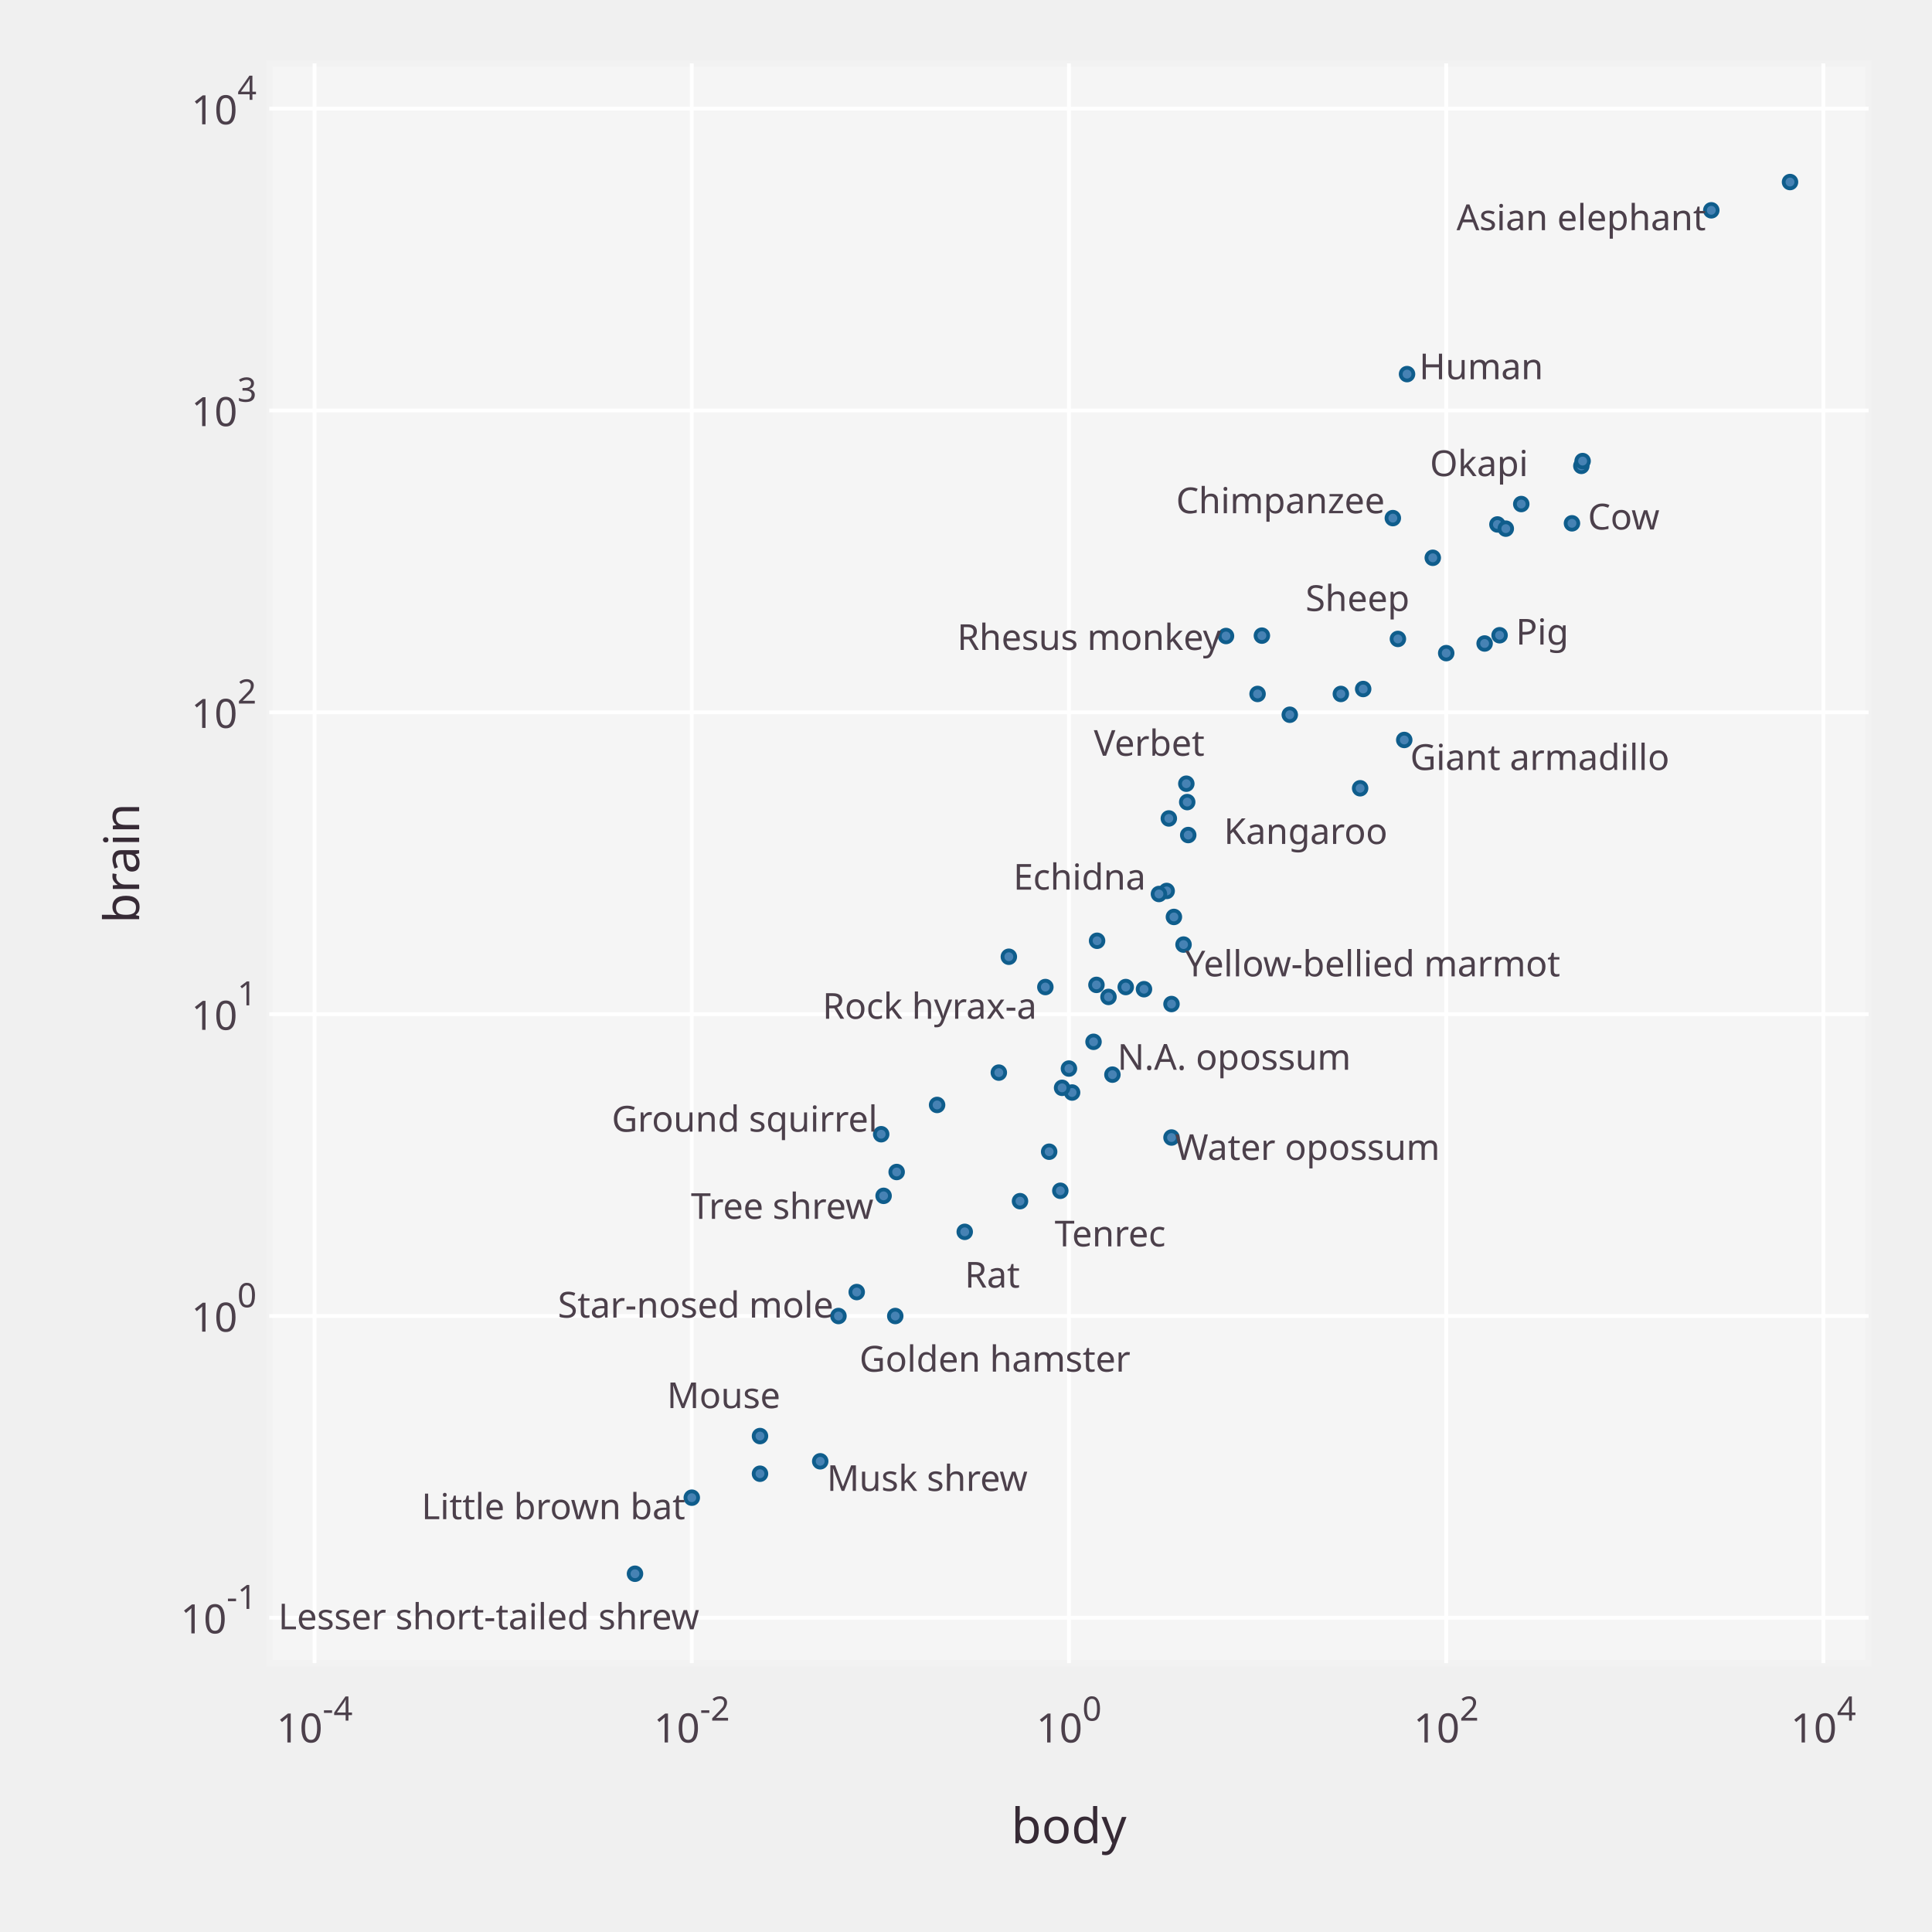
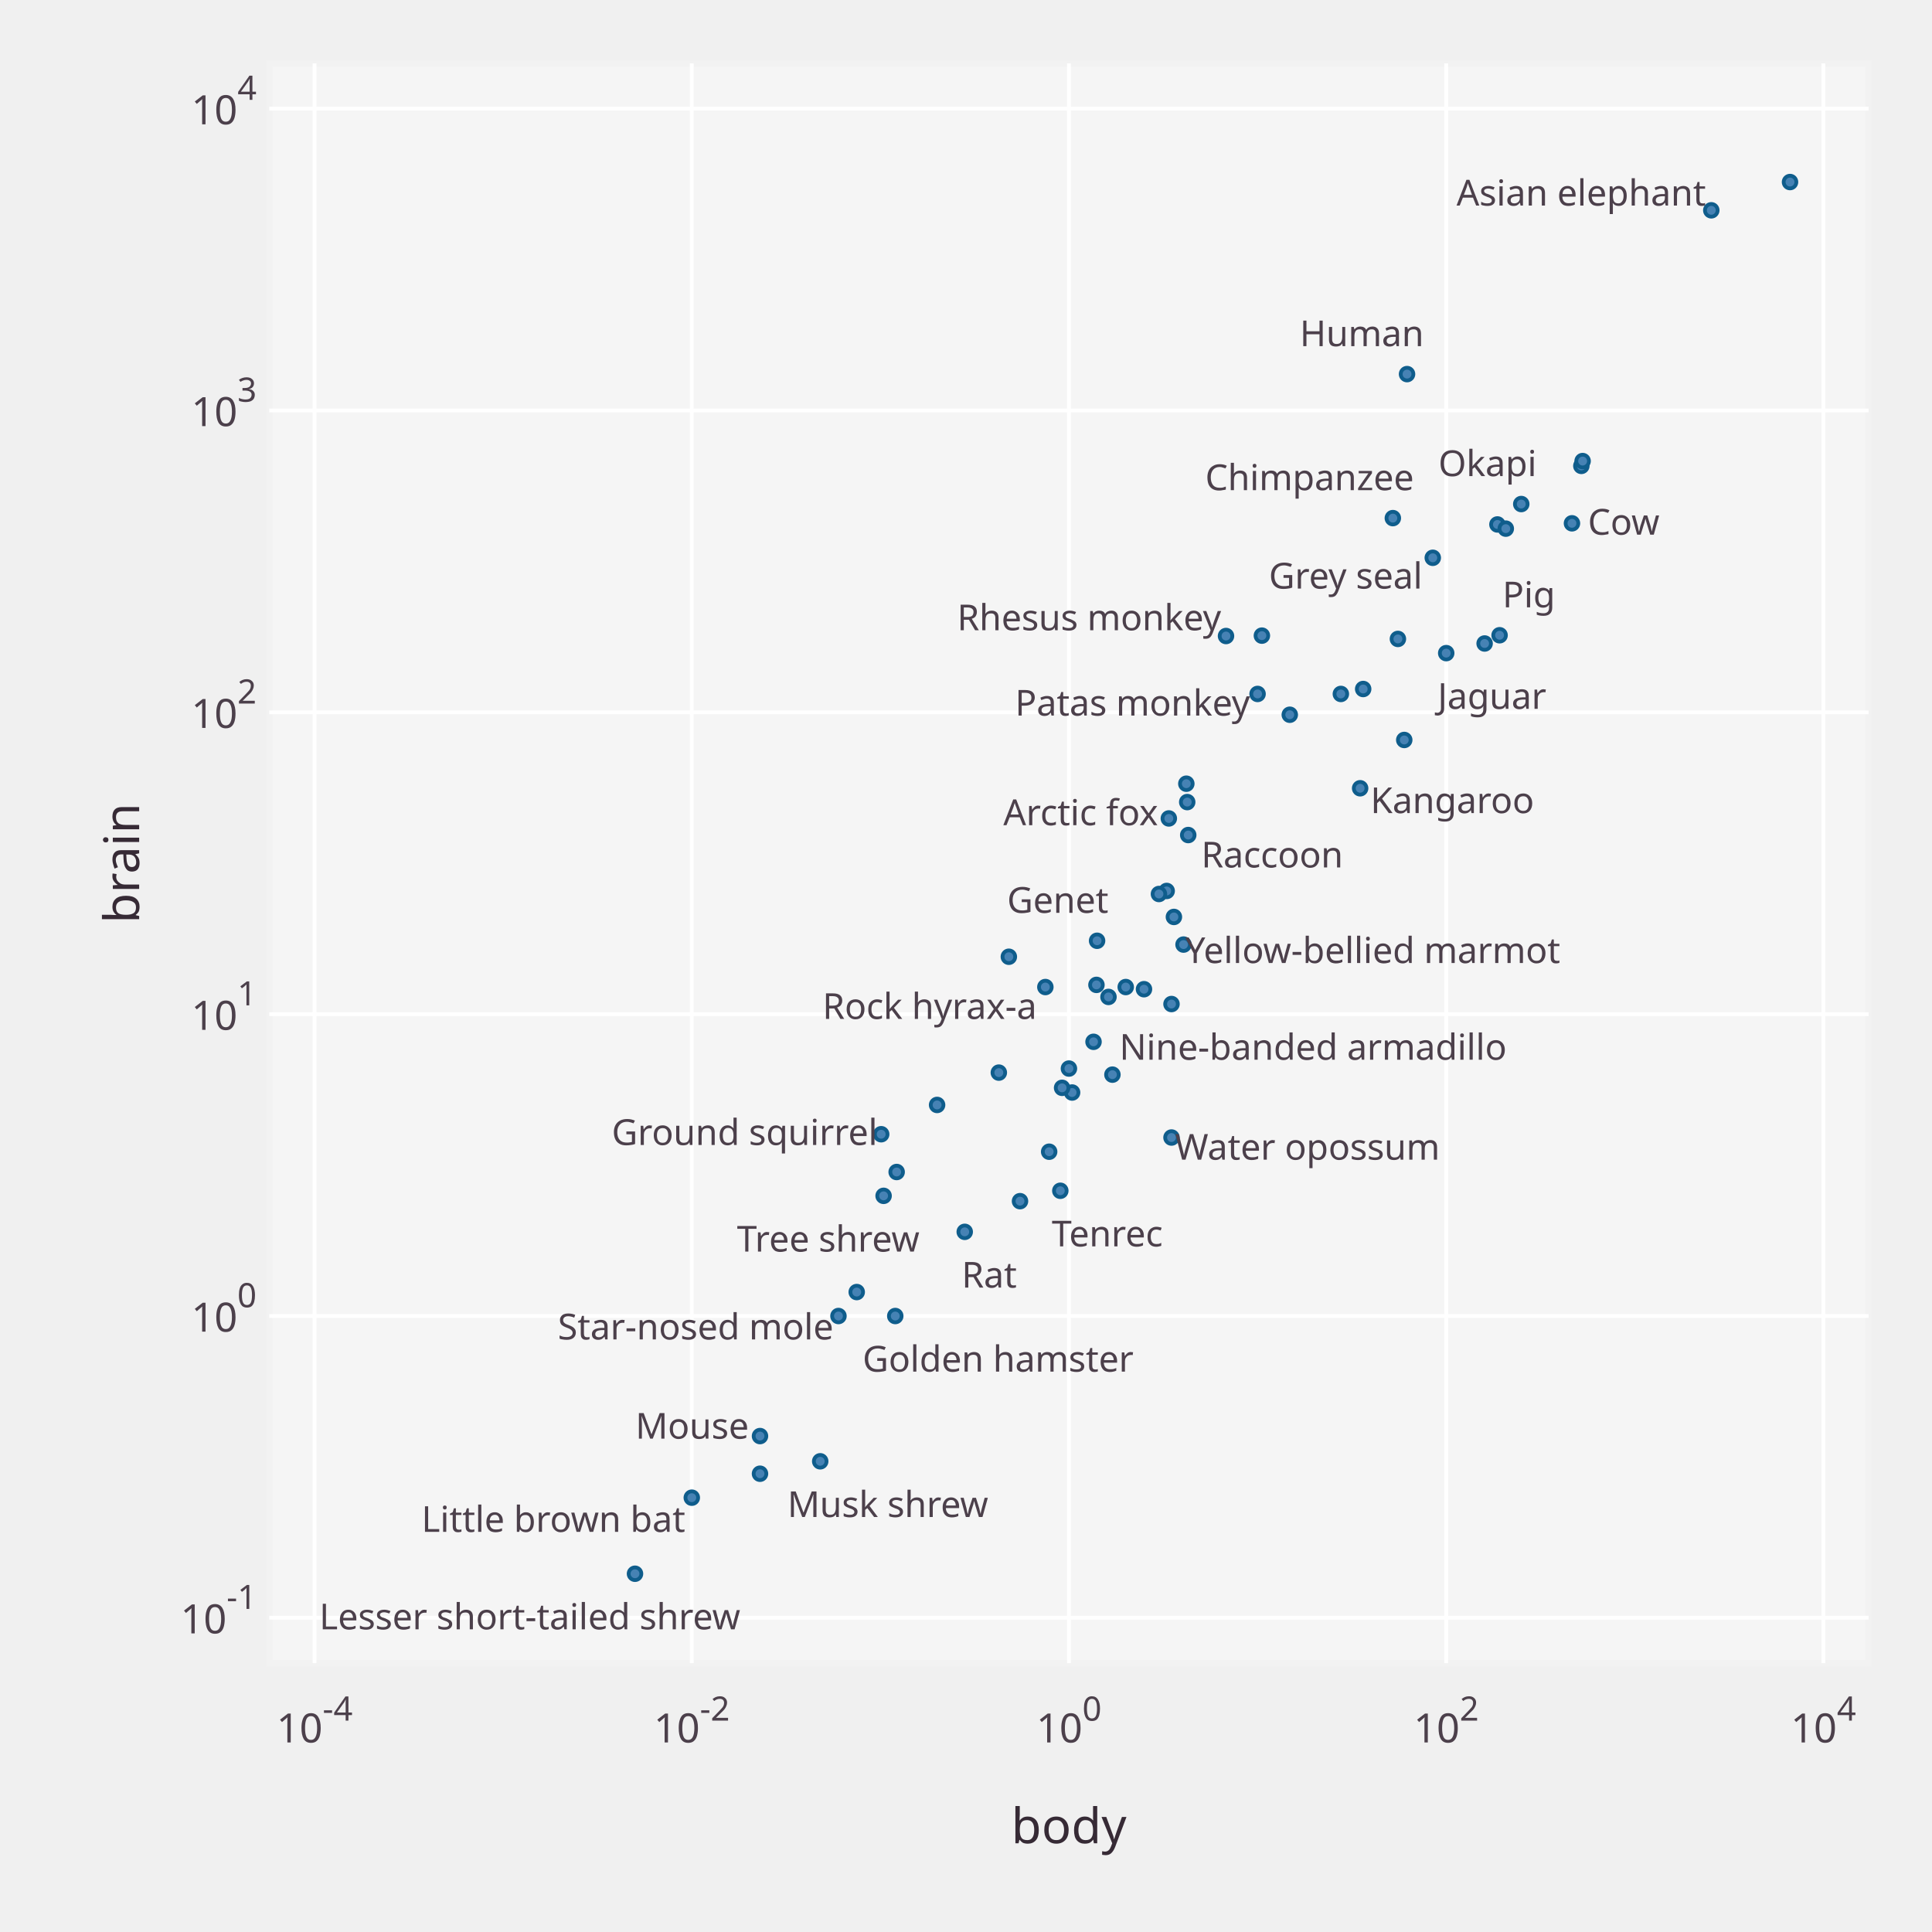
<svg xmlns="http://www.w3.org/2000/svg" version="1.1" width="152.4mm" height="152.4mm" viewBox="0 0 152.4 152.4" style="stroke:black;fill:black" stroke-width="0.5">
-   <g stroke="#F2F2F2" fill="#F5F5F5">
+   <g fill="#F5F5F5" stroke="#F2F2F2">
    <path d="M 21.24 5 L 147.4 5 147.4 131.19 21.24 131.19 z" />
-     <g stroke-width="0.3" stroke="#FFFFFF">
+     <g stroke="#FFFFFF" stroke-width="0.3">
      <path d="M54.57,5 L 54.57 131.19" />
      <path d="M143.83,5 L 143.83 131.19" />
      <path d="M84.32,5 L 84.32 131.19" />
      <path d="M114.08,5 L 114.08 131.19" />
      <path d="M24.81,5 L 24.81 131.19" />
    </g>
-     <g stroke-width="0.3" stroke="#FFFFFF">
+     <g stroke="#FFFFFF" stroke-width="0.3">
      <path d="M21.24,32.38 L 147.4 32.38" />
      <path d="M21.24,127.61 L 147.4 127.61" />
      <path d="M21.24,103.81 L 147.4 103.81" />
      <path d="M21.24,8.57 L 147.4 8.57" />
      <path d="M21.24,56.19 L 147.4 56.19" />
      <path d="M21.24,80 L 147.4 80" />
    </g>
  </g>
-   <g stroke-width="0.3" stroke="none">
-     <g class="color_group_RGB(0.27450980392156865,0.5098039215686274,0.7058823529411765)" stroke="#0F5D8C" fill="#4682B4">
+   <g stroke="none" stroke-width="0.3">
+     <g fill="#4682B4" class="color_group_RGB(0.27450980392156865,0.5098039215686274,0.7058823529411765)" stroke="#0F5D8C">
      <circle cx="92.2" cy="64.56" r="0.5" />
      <circle cx="79.58" cy="75.47" r="0.5" />
      <circle cx="86.26" cy="82.18" r="0.5" />
      <circle cx="124" cy="41.28" r="0.5" />
      <circle cx="107.53" cy="54.35" r="0.5" />
      <circle cx="105.77" cy="54.74" r="0.5" />
      <circle cx="101.74" cy="56.38" r="0.5" />
      <circle cx="84.57" cy="86.18" r="0.5" />
      <circle cx="93.58" cy="61.82" r="0.5" />
      <circle cx="78.79" cy="84.61" r="0.5" />
      <circle cx="69.51" cy="89.47" r="0.5" />
      <circle cx="83.78" cy="85.81" r="0.5" />
      <circle cx="84.32" cy="84.29" r="0.5" />
      <circle cx="50.09" cy="124.14" r="0.5" />
      <circle cx="66.14" cy="103.81" r="0.5" />
      <circle cx="92.41" cy="79.2" r="0.5" />
      <circle cx="88.8" cy="77.86" r="0.5" />
      <circle cx="87.75" cy="84.77" r="0.5" />
      <circle cx="134.99" cy="16.59" r="0.5" />
      <circle cx="59.95" cy="116.25" r="0.5" />
      <circle cx="118.12" cy="41.37" r="0.5" />
      <circle cx="124.74" cy="36.75" r="0.5" />
      <circle cx="82.76" cy="90.85" r="0.5" />
      <circle cx="99.2" cy="54.74" r="0.5" />
      <circle cx="92.03" cy="70.28" r="0.5" />
      <circle cx="73.92" cy="87.16" r="0.5" />
      <circle cx="86.54" cy="74.21" r="0.5" />
      <circle cx="124.84" cy="36.37" r="0.5" />
      <circle cx="118.78" cy="41.7" r="0.5" />
      <circle cx="113.02" cy="44" r="0.5" />
      <circle cx="82.46" cy="77.86" r="0.5" />
      <circle cx="110.99" cy="29.51" r="0.5" />
      <circle cx="141.2" cy="14.36" r="0.5" />
      <circle cx="92.41" cy="89.73" r="0.5" />
      <circle cx="96.71" cy="50.17" r="0.5" />
      <circle cx="107.29" cy="62.18" r="0.5" />
      <circle cx="93.36" cy="74.51" r="0.5" />
      <circle cx="70.62" cy="103.81" r="0.5" />
      <circle cx="59.95" cy="113.28" r="0.5" />
      <circle cx="54.57" cy="118.14" r="0.5" />
      <circle cx="86.49" cy="77.69" r="0.5" />
      <circle cx="120" cy="39.76" r="0.5" />
      <circle cx="90.24" cy="78.03" r="0.5" />
      <circle cx="110.27" cy="50.4" r="0.5" />
      <circle cx="114.08" cy="51.52" r="0.5" />
      <circle cx="109.87" cy="40.87" r="0.5" />
      <circle cx="99.54" cy="50.14" r="0.5" />
      <circle cx="80.46" cy="94.75" r="0.5" />
      <circle cx="110.77" cy="58.37" r="0.5" />
      <circle cx="92.6" cy="72.33" r="0.5" />
      <circle cx="93.73" cy="65.87" r="0.5" />
      <circle cx="76.1" cy="97.17" r="0.5" />
      <circle cx="67.58" cy="101.92" r="0.5" />
      <circle cx="70.73" cy="92.45" r="0.5" />
      <circle cx="64.7" cy="115.27" r="0.5" />
      <circle cx="118.29" cy="50.11" r="0.5" />
      <circle cx="91.42" cy="70.52" r="0.5" />
      <circle cx="117.11" cy="50.76" r="0.5" />
      <circle cx="83.64" cy="93.93" r="0.5" />
      <circle cx="87.44" cy="78.64" r="0.5" />
      <circle cx="69.7" cy="94.33" r="0.5" />
      <circle cx="93.65" cy="63.27" r="0.5" />
    </g>
  </g>
-   <g font-family="Source Sans Pro" font-size="2.82" stroke="none" fill="#4C404B">
-     <text x="61.7" y="95.05" text-anchor="middle" style="dominant-baseline:central">Tree shrew</text>
-     <text x="87.57" y="97.22" text-anchor="middle" style="dominant-baseline:central">Tenrec</text>
-     <text x="85.15" y="69.08" text-anchor="middle" style="dominant-baseline:central">Echidna</text>
-     <text x="121.65" y="49.75" text-anchor="middle" style="dominant-baseline:central">Pig</text>
-     <text x="73.14" y="116.51" text-anchor="middle" style="dominant-baseline:central">Musk shrew</text>
-     <text x="78.27" y="100.47" text-anchor="middle" style="dominant-baseline:central">Rat</text>
-     <text x="121.46" y="59.64" text-anchor="middle" style="dominant-baseline:central">Giant armadillo</text>
-     <text x="101" y="39.39" text-anchor="middle" style="dominant-baseline:central">Chimpanzee</text>
-     <text x="107.09" y="47.1" text-anchor="middle" style="dominant-baseline:central">Sheep</text>
-     <text x="116.67" y="36.46" text-anchor="middle" style="dominant-baseline:central">Okapi</text>
-     <text x="43.65" y="118.74" text-anchor="middle" style="dominant-baseline:central">Little brown bat</text>
-     <text x="57.08" y="109.98" text-anchor="middle" style="dominant-baseline:central">Mouse</text>
-     <text x="78.48" y="107.1" text-anchor="middle" style="dominant-baseline:central">Golden hamster</text>
-     <text x="108.28" y="75.92" text-anchor="middle" style="dominant-baseline:central">Yellow-bellied marmot</text>
-     <text x="102.99" y="65.48" text-anchor="middle" style="dominant-baseline:central">Kangaroo</text>
-     <text x="85.91" y="50.17" text-anchor="middle" style="dominant-baseline:central">Rhesus monkey</text>
-     <text x="103.13" y="90.4" text-anchor="middle" style="dominant-baseline:central">Water opossum</text>
-     <text x="116.84" y="28.82" text-anchor="middle" style="dominant-baseline:central">Human</text>
-     <text x="73.33" y="79.27" text-anchor="middle" style="dominant-baseline:central">Rock hyrax-a</text>
-     <text x="124.73" y="17.06" text-anchor="middle" style="dominant-baseline:central">Asian elephant</text>
-     <text x="97.34" y="83.29" text-anchor="middle" style="dominant-baseline:central">N.A. opossum</text>
-     <text x="54.87" y="102.84" text-anchor="middle" style="dominant-baseline:central">Star-nosed mole</text>
-     <text x="38.55" y="127.43" text-anchor="middle" style="dominant-baseline:central">Lesser short-tailed shrew</text>
-     <text x="58.74" y="88.17" text-anchor="middle" style="dominant-baseline:central">Ground squirrel</text>
-     <text x="90.65" y="58.52" text-anchor="middle" style="dominant-baseline:central">Verbet</text>
-     <text x="128.08" y="40.67" text-anchor="middle" style="dominant-baseline:central">Cow</text>
+   <g fill="#4C404B" stroke="none" font-family="Source Sans Pro" font-size="2.82">
+     <text x="65.33" y="97.63" text-anchor="middle" style="dominant-baseline:central">Tree shrew</text>
+     <text x="87.34" y="97.22" text-anchor="middle" style="dominant-baseline:central">Tenrec</text>
+     <text x="120.59" y="46.81" text-anchor="middle" style="dominant-baseline:central">Pig</text>
+     <text x="70.03" y="118.57" text-anchor="middle" style="dominant-baseline:central">Musk shrew</text>
+     <text x="78.03" y="100.47" text-anchor="middle" style="dominant-baseline:central">Rat</text>
+     <text x="100.35" y="67.33" text-anchor="middle" style="dominant-baseline:central">Raccoon</text>
+     <text x="103.3" y="37.57" text-anchor="middle" style="dominant-baseline:central">Chimpanzee</text>
+     <text x="117.69" y="54.82" text-anchor="middle" style="dominant-baseline:central">Jaguar</text>
+     <text x="117.34" y="36.46" text-anchor="middle" style="dominant-baseline:central">Okapi</text>
+     <text x="43.65" y="119.74" text-anchor="middle" style="dominant-baseline:central">Little brown bat</text>
+     <text x="54.59" y="112.39" text-anchor="middle" style="dominant-baseline:central">Mouse</text>
+     <text x="78.73" y="107.1" text-anchor="middle" style="dominant-baseline:central">Golden hamster</text>
+     <text x="108.28" y="74.87" text-anchor="middle" style="dominant-baseline:central">Yellow-bellied marmot</text>
+     <text x="114.55" y="63.04" text-anchor="middle" style="dominant-baseline:central">Kangaroo</text>
+     <text x="85.91" y="48.62" text-anchor="middle" style="dominant-baseline:central">Rhesus monkey</text>
+     <text x="103.13" y="90.38" text-anchor="middle" style="dominant-baseline:central">Water opossum</text>
+     <text x="107.42" y="26.21" text-anchor="middle" style="dominant-baseline:central">Human</text>
+     <text x="73.33" y="79.28" text-anchor="middle" style="dominant-baseline:central">Rock hyrax-a</text>
+     <text x="106.15" y="45.33" text-anchor="middle" style="dominant-baseline:central">Grey seal</text>
+     <text x="83.44" y="70.91" text-anchor="middle" style="dominant-baseline:central">Genet</text>
+     <text x="89.33" y="55.35" text-anchor="middle" style="dominant-baseline:central">Patas monkey</text>
+     <text x="124.73" y="15.12" text-anchor="middle" style="dominant-baseline:central">Asian elephant</text>
+     <text x="103.57" y="82.5" text-anchor="middle" style="dominant-baseline:central">Nine-banded armadillo</text>
+     <text x="54.87" y="104.56" text-anchor="middle" style="dominant-baseline:central">Star-nosed mole</text>
+     <text x="41.79" y="127.43" text-anchor="middle" style="dominant-baseline:central">Lesser short-tailed shrew</text>
+     <text x="58.74" y="89.22" text-anchor="middle" style="dominant-baseline:central">Ground squirrel</text>
+     <text x="128.08" y="41.08" text-anchor="middle" style="dominant-baseline:central">Cow</text>
+     <text x="85.25" y="64" text-anchor="middle" style="dominant-baseline:central">Arctic fox</text>
  </g>
-   <g font-family="Source Sans Pro" font-size="3.18" stroke="none" fill="#4C404B">
+   <g fill="#4C404B" stroke="none" font-family="Source Sans Pro" font-size="3.18">
    <text x="54.57" y="137.45" text-anchor="middle">10<tspan baseline-shift="1.723" font-size="83.333%">-2</tspan>
    </text>
    <text x="143.83" y="137.45" text-anchor="middle">10<tspan baseline-shift="1.723" font-size="83.333%">4</tspan>
    </text>
    <text x="84.32" y="137.45" text-anchor="middle">10<tspan baseline-shift="1.723" font-size="83.333%">0</tspan>
    </text>
    <text x="114.08" y="137.45" text-anchor="middle">10<tspan baseline-shift="1.723" font-size="83.333%">2</tspan>
    </text>
    <text x="24.81" y="137.45" text-anchor="middle">10<tspan baseline-shift="1.723" font-size="83.333%">-4</tspan>
    </text>
  </g>
-   <g font-family="Source Sans Pro" font-size="3.88" stroke="none" fill="#362A35">
+   <g fill="#362A35" stroke="none" font-family="Source Sans Pro" font-size="3.88">
    <text x="84.32" y="145.4" text-anchor="middle">body</text>
  </g>
-   <g font-family="Source Sans Pro" font-size="3.88" stroke="none" fill="#362A35">
+   <g fill="#362A35" stroke="none" font-family="Source Sans Pro" font-size="3.88">
    <text x="9.47" y="68.09" text-anchor="middle" style="dominant-baseline:central" transform="rotate(-90, 9.47, 68.09)">brain</text>
  </g>
-   <g font-family="Source Sans Pro" font-size="3.18" stroke="none" fill="#4C404B">
+   <g fill="#4C404B" stroke="none" font-family="Source Sans Pro" font-size="3.18">
    <text x="20.24" y="32.38" text-anchor="end" style="dominant-baseline:central">10<tspan baseline-shift="1.723" font-size="83.333%">3</tspan>
    </text>
    <text x="20.24" y="127.61" text-anchor="end" style="dominant-baseline:central">10<tspan baseline-shift="1.723" font-size="83.333%">-1</tspan>
    </text>
    <text x="20.24" y="103.81" text-anchor="end" style="dominant-baseline:central">10<tspan baseline-shift="1.723" font-size="83.333%">0</tspan>
    </text>
    <text x="20.24" y="8.57" text-anchor="end" style="dominant-baseline:central">10<tspan baseline-shift="1.723" font-size="83.333%">4</tspan>
    </text>
    <text x="20.24" y="56.19" text-anchor="end" style="dominant-baseline:central">10<tspan baseline-shift="1.723" font-size="83.333%">2</tspan>
    </text>
    <text x="20.24" y="80" text-anchor="end" style="dominant-baseline:central">10<tspan baseline-shift="1.723" font-size="83.333%">1</tspan>
    </text>
  </g>
</svg>
